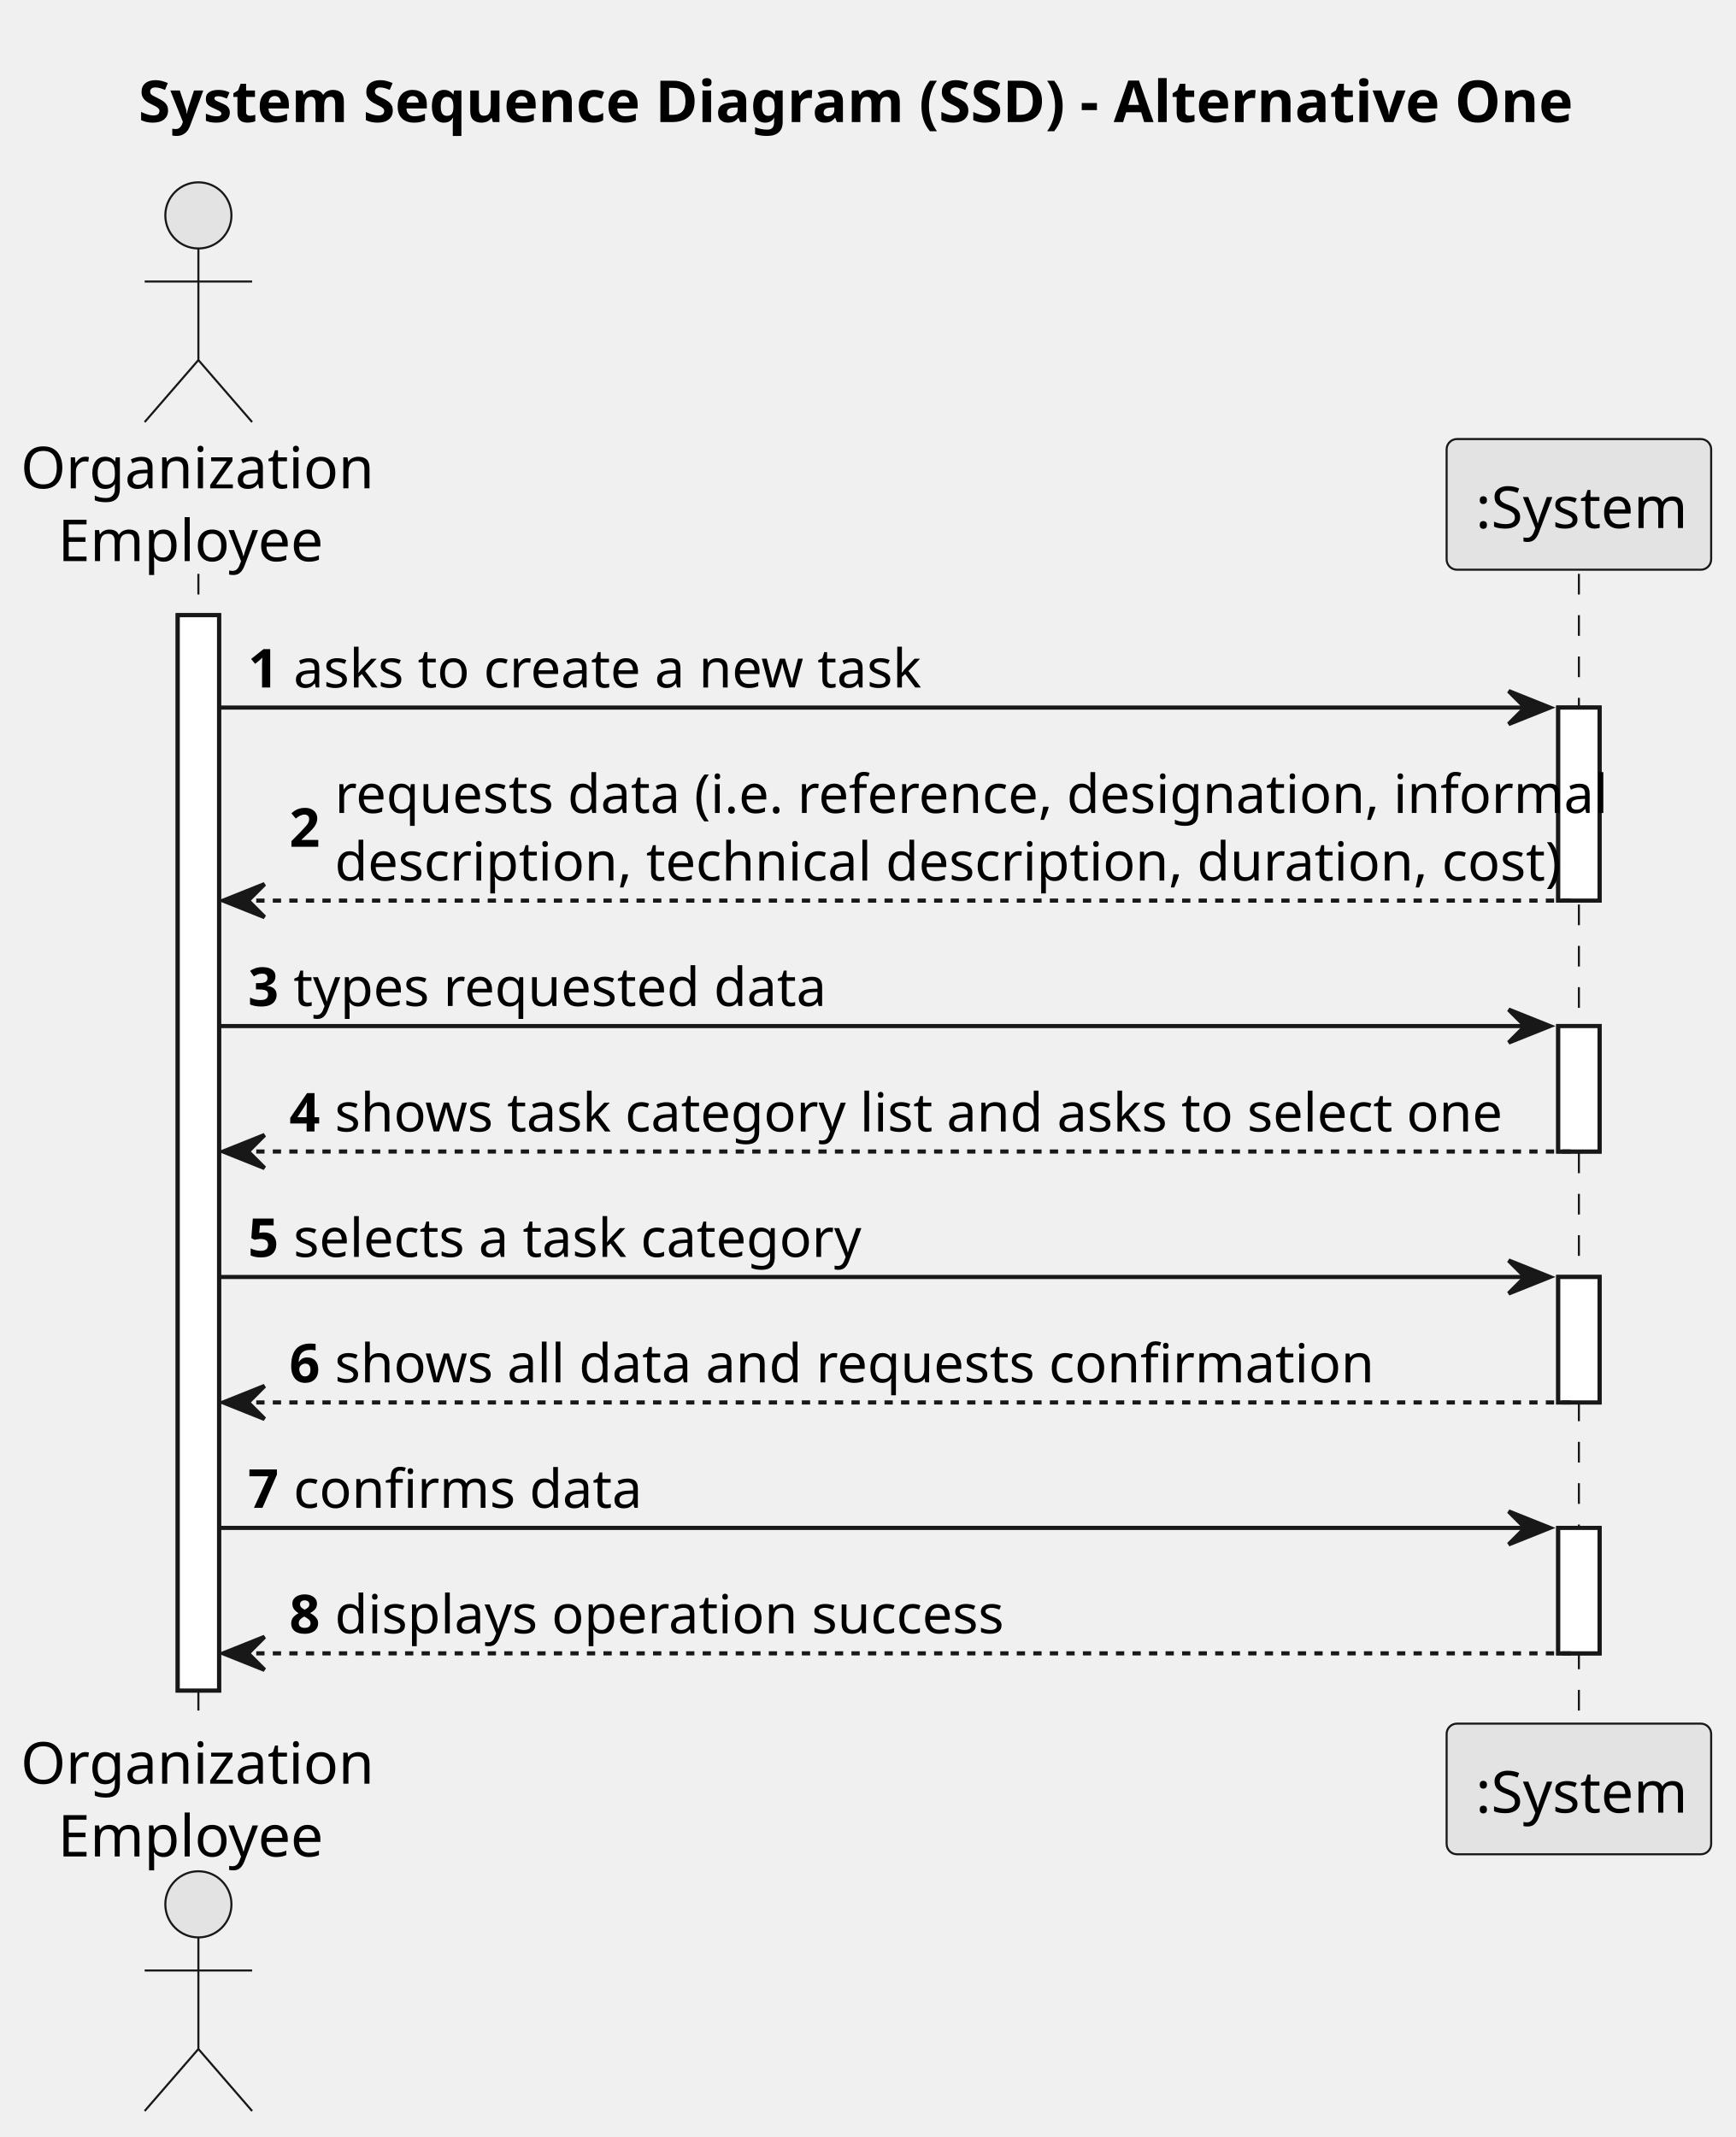
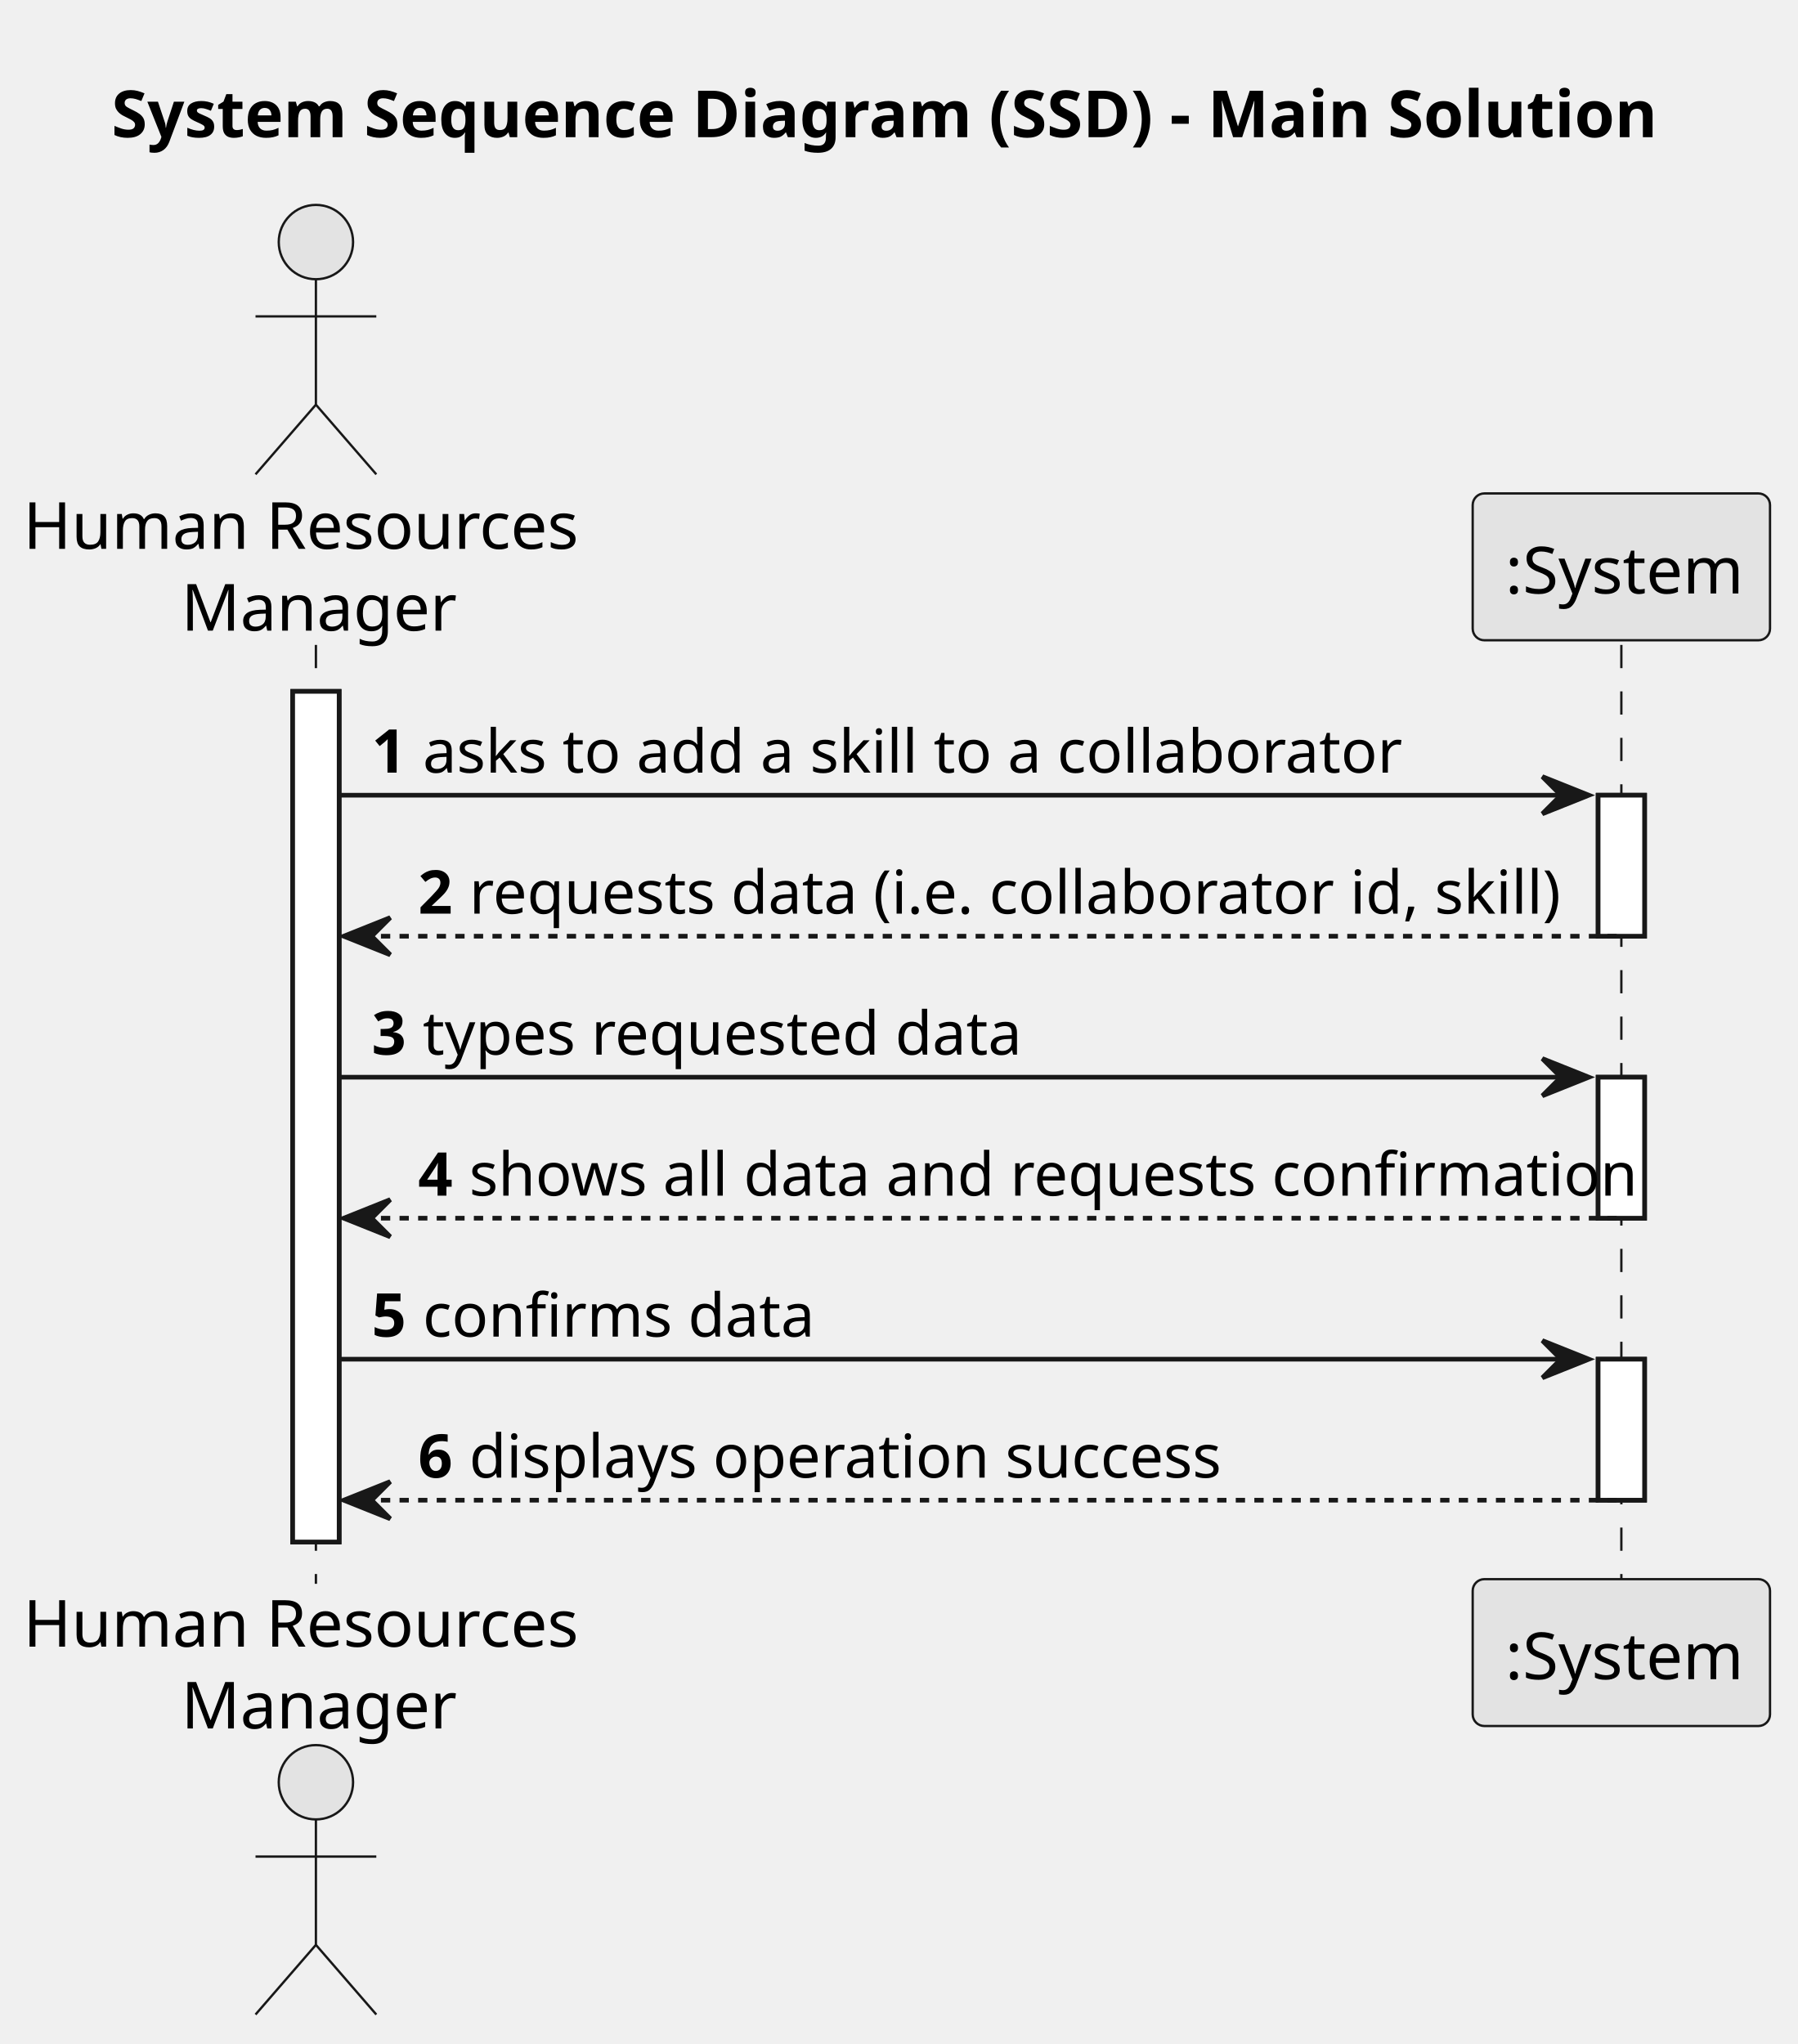
- <svg xmlns="http://www.w3.org/2000/svg" contentStyleType="text/css" height="517px" preserveAspectRatio="none" style="width:420px;height:517px;background:#FFFFFF;" version="1.1" viewBox="0 0 420 517" width="420px" zoomAndPan="magnify">
+ <svg xmlns="http://www.w3.org/2000/svg" contentStyleType="text/css" height="440px" preserveAspectRatio="none" style="width:387px;height:440px;background:#FFFFFF;" version="1.1" viewBox="0 0 387 440" width="387px" zoomAndPan="magnify">
  <defs />
  <g>
-     <text fill="#000000" font-family="sans-serif" font-size="14" font-weight="bold" lengthAdjust="spacing" textLength="351" x="33.5" y="29.533">System Sequence Diagram (SSD) - Alternative One</text>
-     <rect fill="#FFFFFF" height="260.164" style="stroke:#181818;stroke-width:1.0;" width="10" x="43" y="148.828" />
-     <rect fill="#FFFFFF" height="46.703" style="stroke:#181818;stroke-width:1.0;" width="10" x="377" y="171.18" />
-     <rect fill="#FFFFFF" height="30.352" style="stroke:#181818;stroke-width:1.0;" width="10" x="377" y="248.234" />
-     <rect fill="#FFFFFF" height="30.352" style="stroke:#181818;stroke-width:1.0;" width="10" x="377" y="308.938" />
-     <rect fill="#FFFFFF" height="30.352" style="stroke:#181818;stroke-width:1.0;" width="10" x="377" y="369.641" />
-     <line style="stroke:#181818;stroke-width:0.5;stroke-dasharray:5.0,5.0;" x1="48" x2="48" y1="138.828" y2="417.992" />
-     <line style="stroke:#181818;stroke-width:0.5;stroke-dasharray:5.0,5.0;" x1="382" x2="382" y1="138.828" y2="417.992" />
-     <text fill="#000000" font-family="sans-serif" font-size="14" lengthAdjust="spacing" textLength="80" x="5" y="118.143">Organization</text>
-     <text fill="#000000" font-family="sans-serif" font-size="14" lengthAdjust="spacing" textLength="62" x="14" y="135.752">Employee</text>
-     <ellipse cx="48" cy="52.109" fill="#E3E3E3" rx="8" ry="8" style="stroke:#181818;stroke-width:0.5;" />
-     <path d="M48,60.109 L48,87.109 M35,68.109 L61,68.109 M48,87.109 L35,102.109 M48,87.109 L61,102.109 " fill="none" style="stroke:#181818;stroke-width:0.5;" />
-     <text fill="#000000" font-family="sans-serif" font-size="14" lengthAdjust="spacing" textLength="80" x="5" y="431.525">Organization</text>
-     <text fill="#000000" font-family="sans-serif" font-size="14" lengthAdjust="spacing" textLength="62" x="14" y="449.135">Employee</text>
-     <ellipse cx="48" cy="460.711" fill="#E3E3E3" rx="8" ry="8" style="stroke:#181818;stroke-width:0.5;" />
-     <path d="M48,468.711 L48,495.711 M35,476.711 L61,476.711 M48,495.711 L35,510.711 M48,495.711 L61,510.711 " fill="none" style="stroke:#181818;stroke-width:0.5;" />
-     <rect fill="#E3E3E3" height="31.609" rx="2.5" ry="2.5" style="stroke:#181818;stroke-width:0.5;" width="64" x="350" y="106.219" />
-     <text fill="#000000" font-family="sans-serif" font-size="14" lengthAdjust="spacing" textLength="50" x="357" y="127.752">:System</text>
-     <rect fill="#E3E3E3" height="31.609" rx="2.5" ry="2.5" style="stroke:#181818;stroke-width:0.5;" width="64" x="350" y="416.992" />
-     <text fill="#000000" font-family="sans-serif" font-size="14" lengthAdjust="spacing" textLength="50" x="357" y="438.525">:System</text>
-     <rect fill="#FFFFFF" height="260.164" style="stroke:#181818;stroke-width:1.0;" width="10" x="43" y="148.828" />
-     <rect fill="#FFFFFF" height="46.703" style="stroke:#181818;stroke-width:1.0;" width="10" x="377" y="171.18" />
-     <rect fill="#FFFFFF" height="30.352" style="stroke:#181818;stroke-width:1.0;" width="10" x="377" y="248.234" />
-     <rect fill="#FFFFFF" height="30.352" style="stroke:#181818;stroke-width:1.0;" width="10" x="377" y="308.938" />
-     <rect fill="#FFFFFF" height="30.352" style="stroke:#181818;stroke-width:1.0;" width="10" x="377" y="369.641" />
-     <polygon fill="#181818" points="365,167.18,375,171.18,365,175.18,369,171.18" style="stroke:#181818;stroke-width:1.0;" />
-     <line style="stroke:#181818;stroke-width:1.0;" x1="53" x2="371" y1="171.18" y2="171.18" />
-     <text fill="#000000" font-family="sans-serif" font-size="13" font-weight="bold" lengthAdjust="spacing" textLength="7" x="60" y="166.323">1</text>
-     <text fill="#000000" font-family="sans-serif" font-size="13" lengthAdjust="spacing" textLength="150" x="71" y="166.323">asks to create a new task</text>
-     <polygon fill="#181818" points="64,213.883,54,217.883,64,221.883,60,217.883" style="stroke:#181818;stroke-width:1.0;" />
-     <line style="stroke:#181818;stroke-width:1.0;stroke-dasharray:2.0,2.0;" x1="58" x2="381" y1="217.883" y2="217.883" />
-     <text fill="#000000" font-family="sans-serif" font-size="13" font-weight="bold" lengthAdjust="spacing" textLength="7" x="70" y="204.851">2</text>
-     <text fill="#000000" font-family="sans-serif" font-size="13" lengthAdjust="spacing" textLength="289" x="81" y="196.675">requests data (i.e. reference, designation, informal</text>
-     <text fill="#000000" font-family="sans-serif" font-size="13" lengthAdjust="spacing" textLength="281" x="81" y="213.026">description, technical description, duration, cost)</text>
-     <polygon fill="#181818" points="365,244.234,375,248.234,365,252.234,369,248.234" style="stroke:#181818;stroke-width:1.0;" />
-     <line style="stroke:#181818;stroke-width:1.0;" x1="53" x2="371" y1="248.234" y2="248.234" />
-     <text fill="#000000" font-family="sans-serif" font-size="13" font-weight="bold" lengthAdjust="spacing" textLength="7" x="60" y="243.378">3</text>
-     <text fill="#000000" font-family="sans-serif" font-size="13" lengthAdjust="spacing" textLength="122" x="71" y="243.378">types requested data</text>
-     <polygon fill="#181818" points="64,274.586,54,278.586,64,282.586,60,278.586" style="stroke:#181818;stroke-width:1.0;" />
-     <line style="stroke:#181818;stroke-width:1.0;stroke-dasharray:2.0,2.0;" x1="58" x2="381" y1="278.586" y2="278.586" />
-     <text fill="#000000" font-family="sans-serif" font-size="13" font-weight="bold" lengthAdjust="spacing" textLength="7" x="70" y="273.729">4</text>
-     <text fill="#000000" font-family="sans-serif" font-size="13" lengthAdjust="spacing" textLength="277" x="81" y="273.729">shows task category list and asks to select one</text>
-     <polygon fill="#181818" points="365,304.938,375,308.938,365,312.938,369,308.938" style="stroke:#181818;stroke-width:1.0;" />
-     <line style="stroke:#181818;stroke-width:1.0;" x1="53" x2="371" y1="308.938" y2="308.938" />
-     <text fill="#000000" font-family="sans-serif" font-size="13" font-weight="bold" lengthAdjust="spacing" textLength="7" x="60" y="304.081">5</text>
-     <text fill="#000000" font-family="sans-serif" font-size="13" lengthAdjust="spacing" textLength="136" x="71" y="304.081">selects a task category</text>
-     <polygon fill="#181818" points="64,335.289,54,339.289,64,343.289,60,339.289" style="stroke:#181818;stroke-width:1.0;" />
-     <line style="stroke:#181818;stroke-width:1.0;stroke-dasharray:2.0,2.0;" x1="58" x2="381" y1="339.289" y2="339.289" />
-     <text fill="#000000" font-family="sans-serif" font-size="13" font-weight="bold" lengthAdjust="spacing" textLength="7" x="70" y="334.433">6</text>
-     <text fill="#000000" font-family="sans-serif" font-size="13" lengthAdjust="spacing" textLength="236" x="81" y="334.433">shows all data and requests confirmation</text>
-     <polygon fill="#181818" points="365,365.641,375,369.641,365,373.641,369,369.641" style="stroke:#181818;stroke-width:1.0;" />
-     <line style="stroke:#181818;stroke-width:1.0;" x1="53" x2="371" y1="369.641" y2="369.641" />
-     <text fill="#000000" font-family="sans-serif" font-size="13" font-weight="bold" lengthAdjust="spacing" textLength="7" x="60" y="364.784">7</text>
-     <text fill="#000000" font-family="sans-serif" font-size="13" lengthAdjust="spacing" textLength="78" x="71" y="364.784">confirms data</text>
-     <polygon fill="#181818" points="64,395.992,54,399.992,64,403.992,60,399.992" style="stroke:#181818;stroke-width:1.0;" />
-     <line style="stroke:#181818;stroke-width:1.0;stroke-dasharray:2.0,2.0;" x1="58" x2="381" y1="399.992" y2="399.992" />
-     <text fill="#000000" font-family="sans-serif" font-size="13" font-weight="bold" lengthAdjust="spacing" textLength="7" x="70" y="395.136">8</text>
-     <text fill="#000000" font-family="sans-serif" font-size="13" lengthAdjust="spacing" textLength="158" x="81" y="395.136">displays operation success</text>
+     <text fill="#000000" font-family="sans-serif" font-size="14" font-weight="bold" lengthAdjust="spacing" textLength="337" x="24" y="29.533">System Sequence Diagram (SSD) - Main Solution</text>
+     <rect fill="#FFFFFF" height="183.109" style="stroke:#181818;stroke-width:1.0;" width="10" x="63" y="148.828" />
+     <rect fill="#FFFFFF" height="30.352" style="stroke:#181818;stroke-width:1.0;" width="10" x="344" y="171.18" />
+     <rect fill="#FFFFFF" height="30.352" style="stroke:#181818;stroke-width:1.0;" width="10" x="344" y="231.883" />
+     <rect fill="#FFFFFF" height="30.352" style="stroke:#181818;stroke-width:1.0;" width="10" x="344" y="292.586" />
+     <line style="stroke:#181818;stroke-width:0.5;stroke-dasharray:5.0,5.0;" x1="68" x2="68" y1="138.828" y2="340.938" />
+     <line style="stroke:#181818;stroke-width:0.5;stroke-dasharray:5.0,5.0;" x1="349" x2="349" y1="138.828" y2="340.938" />
+     <text fill="#000000" font-family="sans-serif" font-size="14" lengthAdjust="spacing" textLength="116" x="5" y="118.143">Human Resources</text>
+     <text fill="#000000" font-family="sans-serif" font-size="14" lengthAdjust="spacing" textLength="56" x="39" y="135.752">Manager</text>
+     <ellipse cx="68" cy="52.109" fill="#E3E3E3" rx="8" ry="8" style="stroke:#181818;stroke-width:0.5;" />
+     <path d="M68,60.109 L68,87.109 M55,68.109 L81,68.109 M68,87.109 L55,102.109 M68,87.109 L81,102.109 " fill="none" style="stroke:#181818;stroke-width:0.5;" />
+     <text fill="#000000" font-family="sans-serif" font-size="14" lengthAdjust="spacing" textLength="116" x="5" y="354.471">Human Resources</text>
+     <text fill="#000000" font-family="sans-serif" font-size="14" lengthAdjust="spacing" textLength="56" x="39" y="372.08">Manager</text>
+     <ellipse cx="68" cy="383.656" fill="#E3E3E3" rx="8" ry="8" style="stroke:#181818;stroke-width:0.5;" />
+     <path d="M68,391.656 L68,418.656 M55,399.656 L81,399.656 M68,418.656 L55,433.656 M68,418.656 L81,433.656 " fill="none" style="stroke:#181818;stroke-width:0.5;" />
+     <rect fill="#E3E3E3" height="31.609" rx="2.5" ry="2.5" style="stroke:#181818;stroke-width:0.5;" width="64" x="317" y="106.219" />
+     <text fill="#000000" font-family="sans-serif" font-size="14" lengthAdjust="spacing" textLength="50" x="324" y="127.752">:System</text>
+     <rect fill="#E3E3E3" height="31.609" rx="2.5" ry="2.5" style="stroke:#181818;stroke-width:0.5;" width="64" x="317" y="339.938" />
+     <text fill="#000000" font-family="sans-serif" font-size="14" lengthAdjust="spacing" textLength="50" x="324" y="361.471">:System</text>
+     <rect fill="#FFFFFF" height="183.109" style="stroke:#181818;stroke-width:1.0;" width="10" x="63" y="148.828" />
+     <rect fill="#FFFFFF" height="30.352" style="stroke:#181818;stroke-width:1.0;" width="10" x="344" y="171.18" />
+     <rect fill="#FFFFFF" height="30.352" style="stroke:#181818;stroke-width:1.0;" width="10" x="344" y="231.883" />
+     <rect fill="#FFFFFF" height="30.352" style="stroke:#181818;stroke-width:1.0;" width="10" x="344" y="292.586" />
+     <polygon fill="#181818" points="332,167.18,342,171.18,332,175.18,336,171.18" style="stroke:#181818;stroke-width:1.0;" />
+     <line style="stroke:#181818;stroke-width:1.0;" x1="73" x2="338" y1="171.18" y2="171.18" />
+     <text fill="#000000" font-family="sans-serif" font-size="13" font-weight="bold" lengthAdjust="spacing" textLength="7" x="80" y="166.323">1</text>
+     <text fill="#000000" font-family="sans-serif" font-size="13" lengthAdjust="spacing" textLength="203" x="91" y="166.323">asks to add a skill to a collaborator</text>
+     <polygon fill="#181818" points="84,197.531,74,201.531,84,205.531,80,201.531" style="stroke:#181818;stroke-width:1.0;" />
+     <line style="stroke:#181818;stroke-width:1.0;stroke-dasharray:2.0,2.0;" x1="78" x2="348" y1="201.531" y2="201.531" />
+     <text fill="#000000" font-family="sans-serif" font-size="13" font-weight="bold" lengthAdjust="spacing" textLength="7" x="90" y="196.675">2</text>
+     <text fill="#000000" font-family="sans-serif" font-size="13" lengthAdjust="spacing" textLength="225" x="101" y="196.675">requests data (i.e. collaborator id, skill)</text>
+     <polygon fill="#181818" points="332,227.883,342,231.883,332,235.883,336,231.883" style="stroke:#181818;stroke-width:1.0;" />
+     <line style="stroke:#181818;stroke-width:1.0;" x1="73" x2="338" y1="231.883" y2="231.883" />
+     <text fill="#000000" font-family="sans-serif" font-size="13" font-weight="bold" lengthAdjust="spacing" textLength="7" x="80" y="227.026">3</text>
+     <text fill="#000000" font-family="sans-serif" font-size="13" lengthAdjust="spacing" textLength="122" x="91" y="227.026">types requested data</text>
+     <polygon fill="#181818" points="84,258.234,74,262.234,84,266.234,80,262.234" style="stroke:#181818;stroke-width:1.0;" />
+     <line style="stroke:#181818;stroke-width:1.0;stroke-dasharray:2.0,2.0;" x1="78" x2="348" y1="262.234" y2="262.234" />
+     <text fill="#000000" font-family="sans-serif" font-size="13" font-weight="bold" lengthAdjust="spacing" textLength="7" x="90" y="257.378">4</text>
+     <text fill="#000000" font-family="sans-serif" font-size="13" lengthAdjust="spacing" textLength="236" x="101" y="257.378">shows all data and requests confirmation</text>
+     <polygon fill="#181818" points="332,288.586,342,292.586,332,296.586,336,292.586" style="stroke:#181818;stroke-width:1.0;" />
+     <line style="stroke:#181818;stroke-width:1.0;" x1="73" x2="338" y1="292.586" y2="292.586" />
+     <text fill="#000000" font-family="sans-serif" font-size="13" font-weight="bold" lengthAdjust="spacing" textLength="7" x="80" y="287.729">5</text>
+     <text fill="#000000" font-family="sans-serif" font-size="13" lengthAdjust="spacing" textLength="78" x="91" y="287.729">confirms data</text>
+     <polygon fill="#181818" points="84,318.938,74,322.938,84,326.938,80,322.938" style="stroke:#181818;stroke-width:1.0;" />
+     <line style="stroke:#181818;stroke-width:1.0;stroke-dasharray:2.0,2.0;" x1="78" x2="348" y1="322.938" y2="322.938" />
+     <text fill="#000000" font-family="sans-serif" font-size="13" font-weight="bold" lengthAdjust="spacing" textLength="7" x="90" y="318.081">6</text>
+     <text fill="#000000" font-family="sans-serif" font-size="13" lengthAdjust="spacing" textLength="158" x="101" y="318.081">displays operation success</text>
  </g>
</svg>
